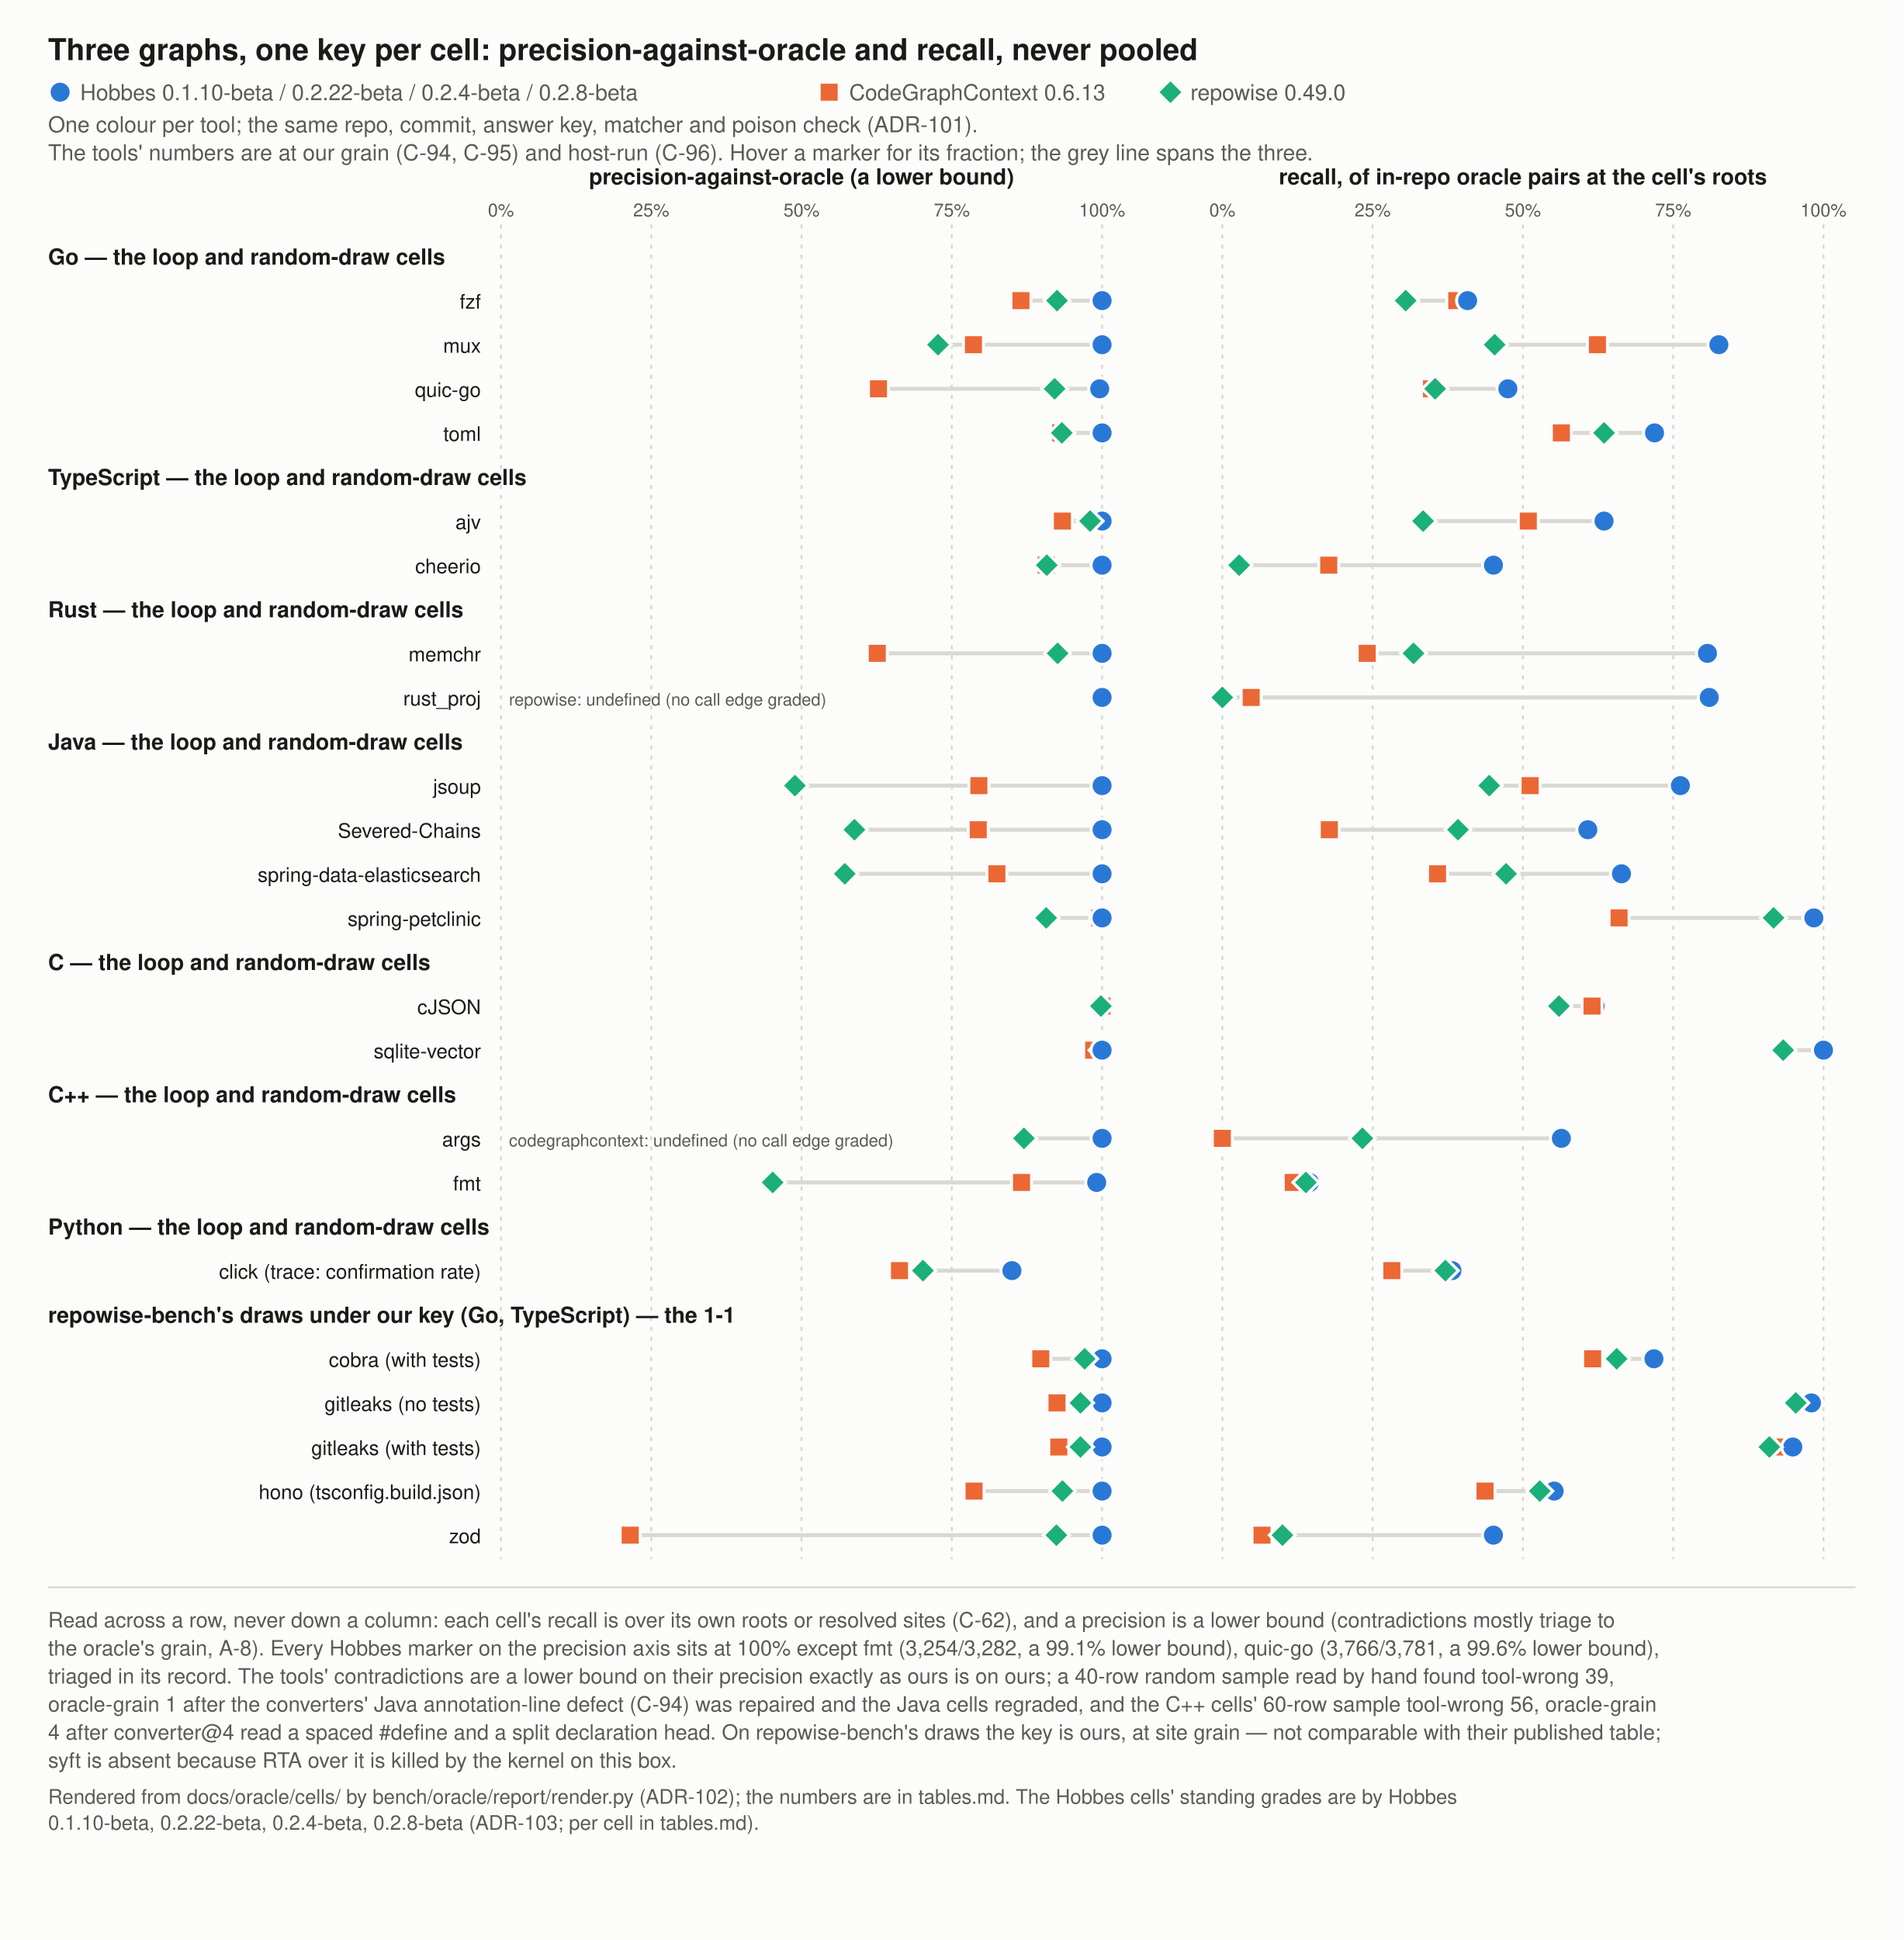
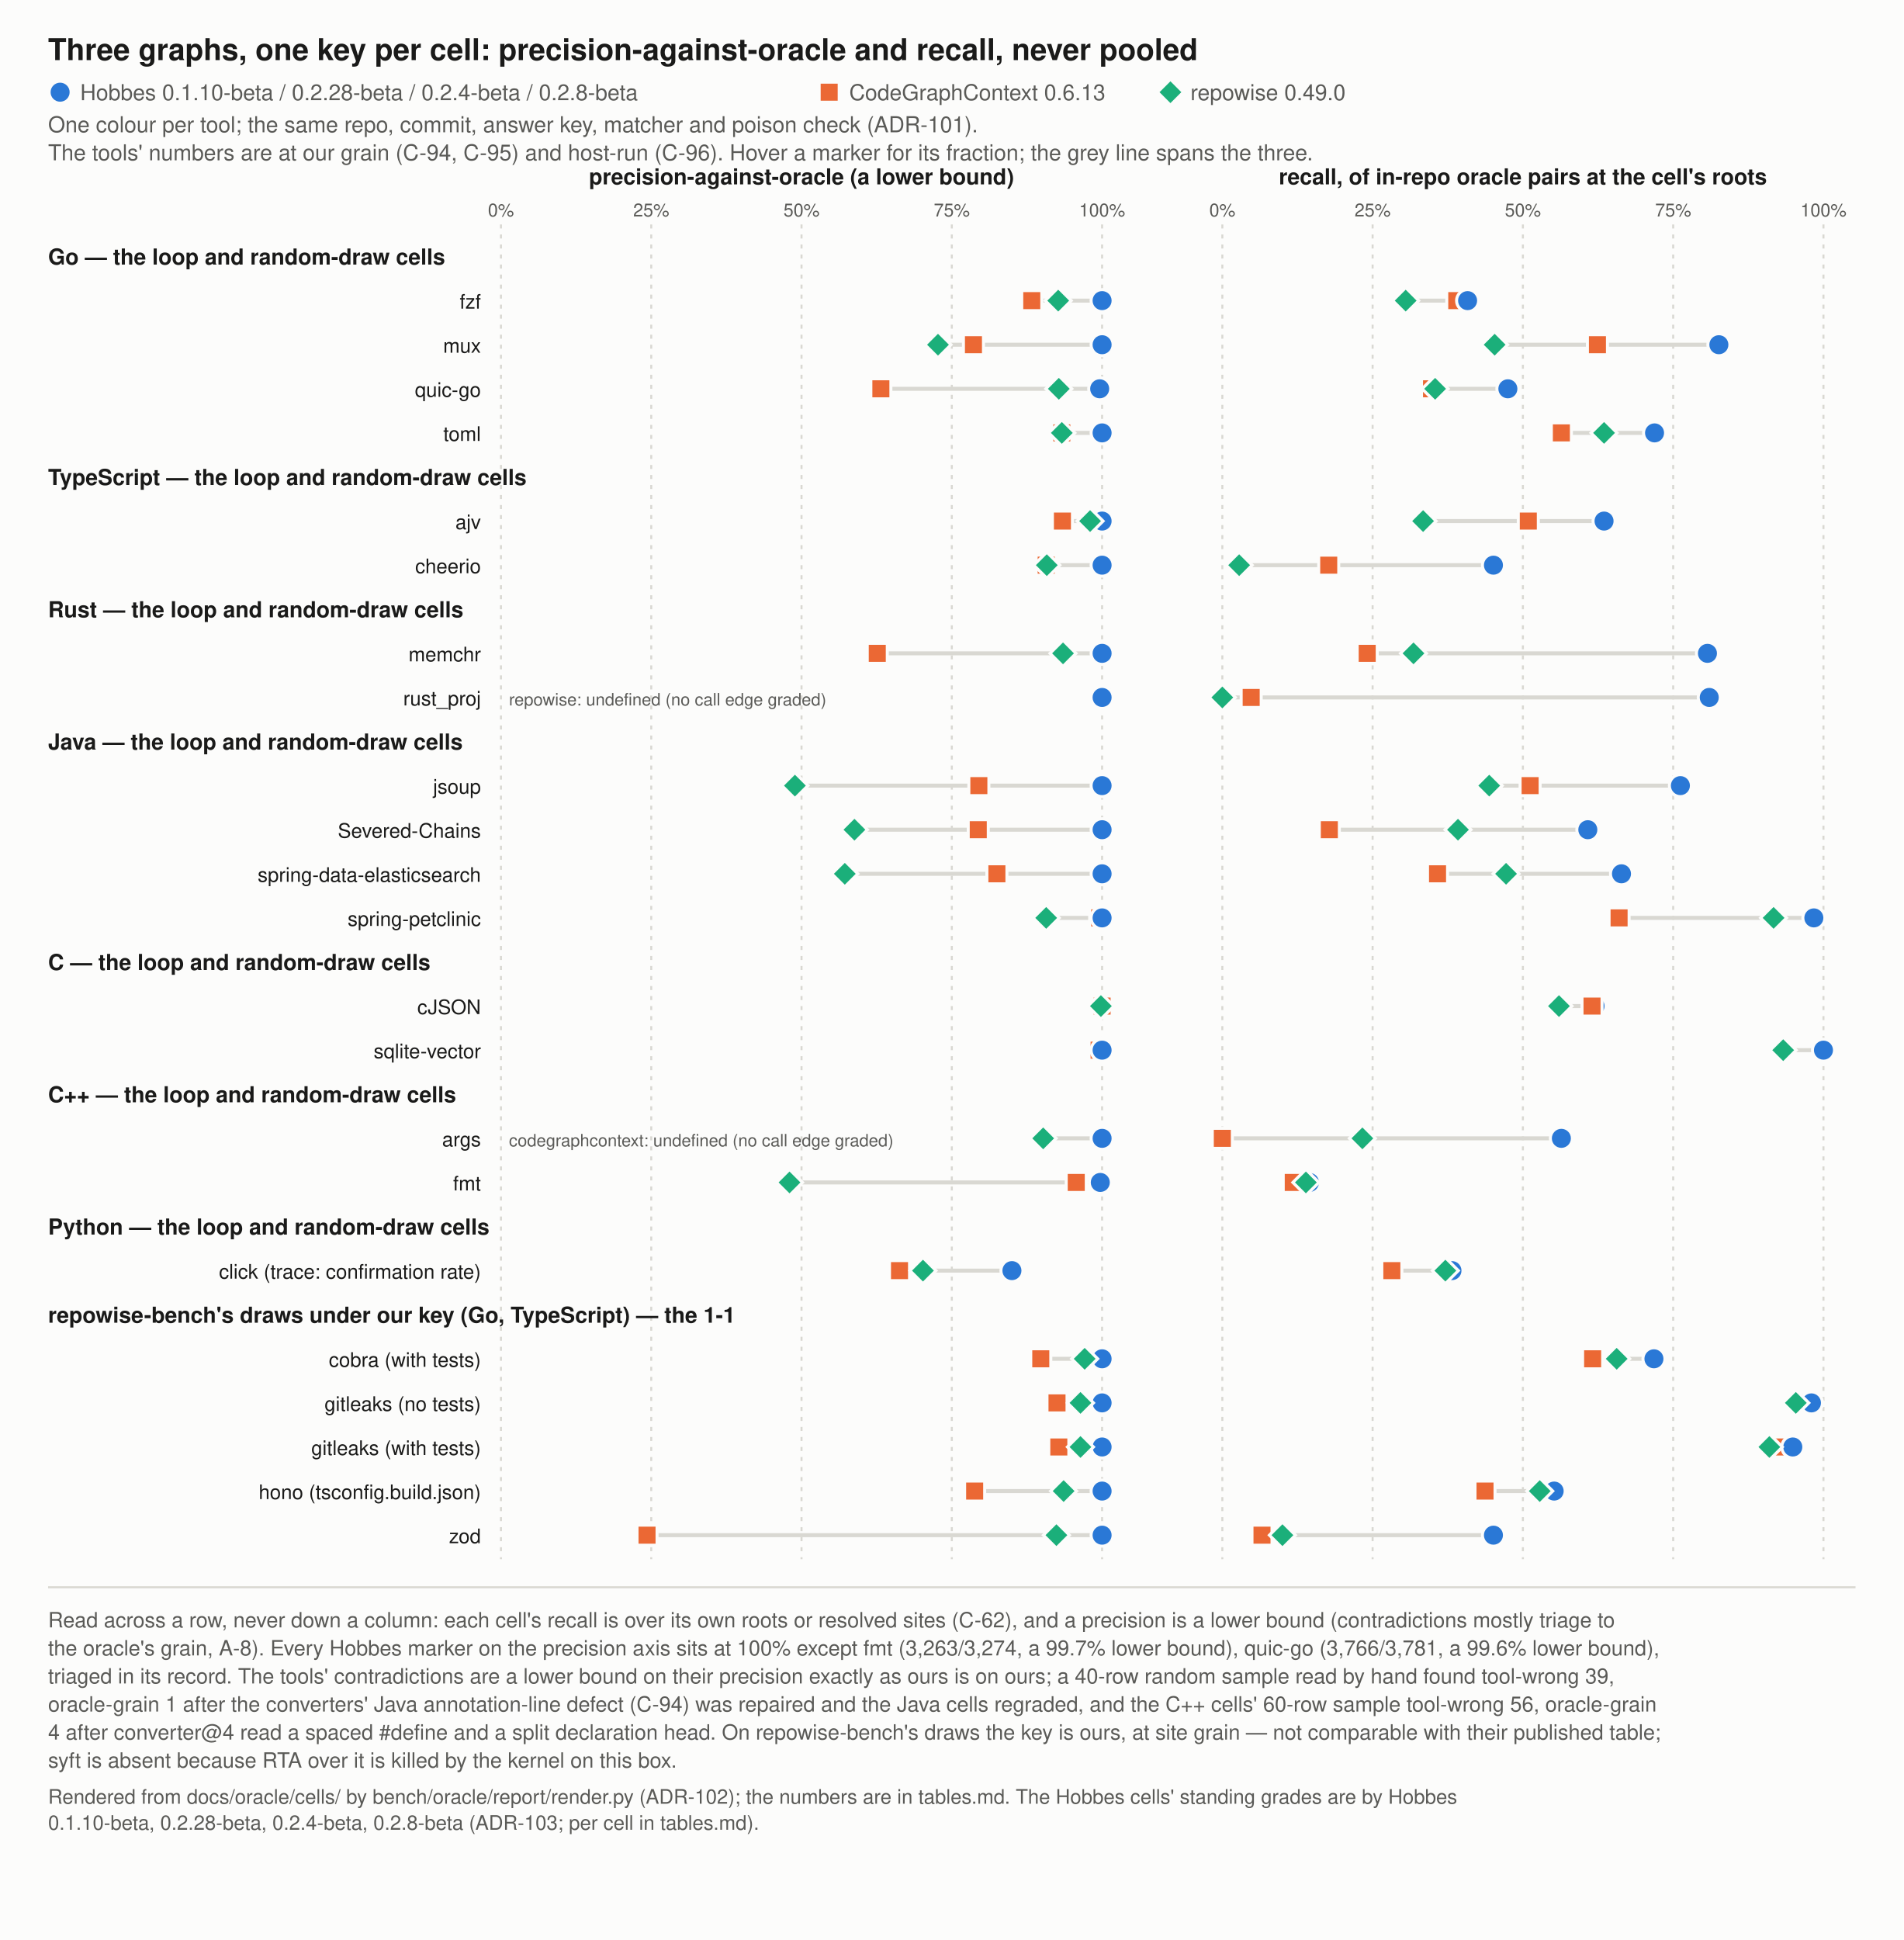
<svg xmlns="http://www.w3.org/2000/svg" width="950" height="968" viewBox="0 0 950 968" role="img" aria-label="Three graphs on one key per cell: precision-against-oracle and recall, Hobbes beside CodeGraphContext and repowise">
  <rect width="950" height="968" fill="#fcfcfb" />
  <text x="24" y="30" font-size="15" fill="#1a1a19" text-anchor="start" font-weight="bold" font-family="-apple-system, 'Segoe UI', Helvetica, Arial, sans-serif">Three graphs, one key per cell: precision-against-oracle and recall, never pooled</text>
  <g>
    <circle cx="30" cy="46" r="5.5" fill="#2a78d6" stroke="#fcfcfb" stroke-width="1.5" />
  </g>
-   <text x="40" y="50" font-size="11" fill="#5a5a57" text-anchor="start" font-weight="normal" font-family="-apple-system, 'Segoe UI', Helvetica, Arial, sans-serif">Hobbes 0.1.10-beta / 0.2.22-beta / 0.2.4-beta / 0.2.8-beta</text>
+   <text x="40" y="50" font-size="11" fill="#5a5a57" text-anchor="start" font-weight="normal" font-family="-apple-system, 'Segoe UI', Helvetica, Arial, sans-serif">Hobbes 0.1.10-beta / 0.2.28-beta / 0.2.4-beta / 0.2.8-beta</text>
  <g>
    <rect x="408.8" y="41" width="10" height="10" fill="#eb6834" stroke="#fcfcfb" stroke-width="1.5" />
  </g>
  <text x="423.8" y="50" font-size="11" fill="#5a5a57" text-anchor="start" font-weight="normal" font-family="-apple-system, 'Segoe UI', Helvetica, Arial, sans-serif">CodeGraphContext 0.6.13</text>
  <g>
    <polygon points="584.1,39.5 590.6,46 584.1,52.5 577.6,46" fill="#1baf7a" stroke="#fcfcfb" stroke-width="1.5" />
  </g>
  <text x="594.1" y="50" font-size="11" fill="#5a5a57" text-anchor="start" font-weight="normal" font-family="-apple-system, 'Segoe UI', Helvetica, Arial, sans-serif">repowise 0.49.0</text>
  <text x="24" y="66" font-size="11" fill="#5a5a57" text-anchor="start" font-weight="normal" font-family="-apple-system, 'Segoe UI', Helvetica, Arial, sans-serif">One colour per tool; the same repo, commit, answer key, matcher and poison check (ADR-101).</text>
  <text x="24" y="80" font-size="11" fill="#5a5a57" text-anchor="start" font-weight="normal" font-family="-apple-system, 'Segoe UI', Helvetica, Arial, sans-serif">The tools' numbers are at our grain (C-94, C-95) and host-run (C-96). Hover a marker for its fraction; the grey line spans the three.</text>
  <line x1="250.0" y1="112" x2="250.0" y2="778" stroke="#d9d8d2" stroke-dasharray="2 3" />
  <text x="250.0" y="108" font-size="9" fill="#5a5a57" text-anchor="middle" font-weight="normal" font-family="-apple-system, 'Segoe UI', Helvetica, Arial, sans-serif">0%</text>
  <line x1="325.0" y1="112" x2="325.0" y2="778" stroke="#d9d8d2" stroke-dasharray="2 3" />
  <text x="325.0" y="108" font-size="9" fill="#5a5a57" text-anchor="middle" font-weight="normal" font-family="-apple-system, 'Segoe UI', Helvetica, Arial, sans-serif">25%</text>
  <line x1="400.0" y1="112" x2="400.0" y2="778" stroke="#d9d8d2" stroke-dasharray="2 3" />
  <text x="400.0" y="108" font-size="9" fill="#5a5a57" text-anchor="middle" font-weight="normal" font-family="-apple-system, 'Segoe UI', Helvetica, Arial, sans-serif">50%</text>
  <line x1="475.0" y1="112" x2="475.0" y2="778" stroke="#d9d8d2" stroke-dasharray="2 3" />
  <text x="475.0" y="108" font-size="9" fill="#5a5a57" text-anchor="middle" font-weight="normal" font-family="-apple-system, 'Segoe UI', Helvetica, Arial, sans-serif">75%</text>
  <line x1="550.0" y1="112" x2="550.0" y2="778" stroke="#d9d8d2" stroke-dasharray="2 3" />
  <text x="550.0" y="108" font-size="9" fill="#5a5a57" text-anchor="middle" font-weight="normal" font-family="-apple-system, 'Segoe UI', Helvetica, Arial, sans-serif">100%</text>
  <text x="400.0" y="92" font-size="11" fill="#1a1a19" text-anchor="middle" font-weight="bold" font-family="-apple-system, 'Segoe UI', Helvetica, Arial, sans-serif">precision-against-oracle (a lower bound)</text>
  <line x1="610.0" y1="112" x2="610.0" y2="778" stroke="#d9d8d2" stroke-dasharray="2 3" />
  <text x="610.0" y="108" font-size="9" fill="#5a5a57" text-anchor="middle" font-weight="normal" font-family="-apple-system, 'Segoe UI', Helvetica, Arial, sans-serif">0%</text>
  <line x1="685.0" y1="112" x2="685.0" y2="778" stroke="#d9d8d2" stroke-dasharray="2 3" />
  <text x="685.0" y="108" font-size="9" fill="#5a5a57" text-anchor="middle" font-weight="normal" font-family="-apple-system, 'Segoe UI', Helvetica, Arial, sans-serif">25%</text>
  <line x1="760.0" y1="112" x2="760.0" y2="778" stroke="#d9d8d2" stroke-dasharray="2 3" />
  <text x="760.0" y="108" font-size="9" fill="#5a5a57" text-anchor="middle" font-weight="normal" font-family="-apple-system, 'Segoe UI', Helvetica, Arial, sans-serif">50%</text>
  <line x1="835.0" y1="112" x2="835.0" y2="778" stroke="#d9d8d2" stroke-dasharray="2 3" />
  <text x="835.0" y="108" font-size="9" fill="#5a5a57" text-anchor="middle" font-weight="normal" font-family="-apple-system, 'Segoe UI', Helvetica, Arial, sans-serif">75%</text>
  <line x1="910.0" y1="112" x2="910.0" y2="778" stroke="#d9d8d2" stroke-dasharray="2 3" />
  <text x="910.0" y="108" font-size="9" fill="#5a5a57" text-anchor="middle" font-weight="normal" font-family="-apple-system, 'Segoe UI', Helvetica, Arial, sans-serif">100%</text>
  <text x="760.0" y="92" font-size="11" fill="#1a1a19" text-anchor="middle" font-weight="bold" font-family="-apple-system, 'Segoe UI', Helvetica, Arial, sans-serif">recall, of in-repo oracle pairs at the cell's roots</text>
  <text x="24" y="132" font-size="11" fill="#1a1a19" text-anchor="start" font-weight="bold" font-family="-apple-system, 'Segoe UI', Helvetica, Arial, sans-serif">Go — the loop and random-draw cells</text>
  <text x="240" y="154" font-size="10" fill="#1a1a19" text-anchor="end" font-weight="normal" font-family="-apple-system, 'Segoe UI', Helvetica, Arial, sans-serif">fzf</text>
-   <line x1="509.5" y1="150" x2="550.0" y2="150" stroke="#d9d8d2" stroke-width="2" />
-   <g>
-     <rect x="504.5" y="145" width="10" height="10" fill="#eb6834" stroke="#fcfcfb" stroke-width="1.5" />
+   <line x1="514.9" y1="150" x2="550.0" y2="150" stroke="#d9d8d2" stroke-width="2" />
+   <g>
+     <rect x="509.9" y="145" width="10" height="10" fill="#eb6834" stroke="#fcfcfb" stroke-width="1.5" />
  </g>
  <g>
    <circle cx="550.0" cy="150" r="5.5" fill="#2a78d6" stroke="#fcfcfb" stroke-width="1.5" />
  </g>
  <g>
-     <polygon points="527.5,143.5 534.0,150 527.5,156.5 521.0,150" fill="#1baf7a" stroke="#fcfcfb" stroke-width="1.5" />
+     <polygon points="528.1,143.5 534.6,150 528.1,156.5 521.6,150" fill="#1baf7a" stroke="#fcfcfb" stroke-width="1.5" />
  </g>
  <line x1="701.5" y1="150" x2="732.4" y2="150" stroke="#d9d8d2" stroke-width="2" />
  <g>
    <rect x="722.0" y="145" width="10" height="10" fill="#eb6834" stroke="#fcfcfb" stroke-width="1.5" />
  </g>
  <g>
    <circle cx="732.4" cy="150" r="5.5" fill="#2a78d6" stroke="#fcfcfb" stroke-width="1.5" />
  </g>
  <g>
    <polygon points="701.5,143.5 708.0,150 701.5,156.5 695.0,150" fill="#1baf7a" stroke="#fcfcfb" stroke-width="1.5" />
  </g>
  <text x="240" y="176" font-size="10" fill="#1a1a19" text-anchor="end" font-weight="normal" font-family="-apple-system, 'Segoe UI', Helvetica, Arial, sans-serif">mux</text>
  <line x1="468.1" y1="172" x2="550.0" y2="172" stroke="#d9d8d2" stroke-width="2" />
  <g>
    <rect x="480.8" y="167" width="10" height="10" fill="#eb6834" stroke="#fcfcfb" stroke-width="1.5" />
  </g>
  <g>
    <circle cx="550.0" cy="172" r="5.5" fill="#2a78d6" stroke="#fcfcfb" stroke-width="1.5" />
  </g>
  <g>
    <polygon points="468.1,165.5 474.6,172 468.1,178.5 461.6,172" fill="#1baf7a" stroke="#fcfcfb" stroke-width="1.5" />
  </g>
  <line x1="745.9" y1="172" x2="857.8" y2="172" stroke="#d9d8d2" stroke-width="2" />
  <g>
    <rect x="792.2" y="167" width="10" height="10" fill="#eb6834" stroke="#fcfcfb" stroke-width="1.5" />
  </g>
  <g>
    <circle cx="857.8" cy="172" r="5.5" fill="#2a78d6" stroke="#fcfcfb" stroke-width="1.5" />
  </g>
  <g>
    <polygon points="745.9,165.5 752.4,172 745.9,178.5 739.4,172" fill="#1baf7a" stroke="#fcfcfb" stroke-width="1.5" />
  </g>
  <text x="240" y="198" font-size="10" fill="#1a1a19" text-anchor="end" font-weight="normal" font-family="-apple-system, 'Segoe UI', Helvetica, Arial, sans-serif">quic-go</text>
-   <line x1="438.4" y1="194" x2="548.8" y2="194" stroke="#d9d8d2" stroke-width="2" />
-   <g>
-     <rect x="433.4" y="189" width="10" height="10" fill="#eb6834" stroke="#fcfcfb" stroke-width="1.5" />
+   <line x1="439.6" y1="194" x2="548.8" y2="194" stroke="#d9d8d2" stroke-width="2" />
+   <g>
+     <rect x="434.6" y="189" width="10" height="10" fill="#eb6834" stroke="#fcfcfb" stroke-width="1.5" />
  </g>
  <g>
    <circle cx="548.8" cy="194" r="5.5" fill="#2a78d6" stroke="#fcfcfb" stroke-width="1.5" />
  </g>
  <g>
-     <polygon points="526.3,187.5 532.8,194 526.3,200.5 519.8,194" fill="#1baf7a" stroke="#fcfcfb" stroke-width="1.5" />
+     <polygon points="528.4,187.5 534.9,194 528.4,200.5 521.9,194" fill="#1baf7a" stroke="#fcfcfb" stroke-width="1.5" />
  </g>
  <line x1="714.4" y1="194" x2="752.5" y2="194" stroke="#d9d8d2" stroke-width="2" />
  <g>
    <rect x="709.4" y="189" width="10" height="10" fill="#eb6834" stroke="#fcfcfb" stroke-width="1.5" />
  </g>
  <g>
    <circle cx="752.5" cy="194" r="5.5" fill="#2a78d6" stroke="#fcfcfb" stroke-width="1.5" />
  </g>
  <g>
    <polygon points="716.2,187.5 722.7,194 716.2,200.5 709.7,194" fill="#1baf7a" stroke="#fcfcfb" stroke-width="1.5" />
  </g>
  <text x="240" y="220" font-size="10" fill="#1a1a19" text-anchor="end" font-weight="normal" font-family="-apple-system, 'Segoe UI', Helvetica, Arial, sans-serif">toml</text>
-   <line x1="529.3" y1="216" x2="550.0" y2="216" stroke="#d9d8d2" stroke-width="2" />
-   <g>
-     <rect x="524.3" y="211" width="10" height="10" fill="#eb6834" stroke="#fcfcfb" stroke-width="1.5" />
+   <line x1="529.9" y1="216" x2="550.0" y2="216" stroke="#d9d8d2" stroke-width="2" />
+   <g>
+     <rect x="524.9" y="211" width="10" height="10" fill="#eb6834" stroke="#fcfcfb" stroke-width="1.5" />
  </g>
  <g>
    <polygon points="529.9,209.5 536.4,216 529.9,222.5 523.4,216" fill="#1baf7a" stroke="#fcfcfb" stroke-width="1.5" />
  </g>
  <g>
    <circle cx="550.0" cy="216" r="5.5" fill="#2a78d6" stroke="#fcfcfb" stroke-width="1.5" />
  </g>
  <line x1="779.2" y1="216" x2="825.7" y2="216" stroke="#d9d8d2" stroke-width="2" />
  <g>
    <rect x="774.2" y="211" width="10" height="10" fill="#eb6834" stroke="#fcfcfb" stroke-width="1.5" />
  </g>
  <g>
    <polygon points="800.5,209.5 807.0,216 800.5,222.5 794.0,216" fill="#1baf7a" stroke="#fcfcfb" stroke-width="1.5" />
  </g>
  <g>
    <circle cx="825.7" cy="216" r="5.5" fill="#2a78d6" stroke="#fcfcfb" stroke-width="1.5" />
  </g>
  <text x="24" y="242" font-size="11" fill="#1a1a19" text-anchor="start" font-weight="bold" font-family="-apple-system, 'Segoe UI', Helvetica, Arial, sans-serif">TypeScript — the loop and random-draw cells</text>
  <text x="240" y="264" font-size="10" fill="#1a1a19" text-anchor="end" font-weight="normal" font-family="-apple-system, 'Segoe UI', Helvetica, Arial, sans-serif">ajv</text>
  <line x1="530.2" y1="260" x2="550.0" y2="260" stroke="#d9d8d2" stroke-width="2" />
  <g>
    <circle cx="550.0" cy="260" r="5.5" fill="#2a78d6" stroke="#fcfcfb" stroke-width="1.5" />
  </g>
  <g>
    <rect x="525.2" y="255" width="10" height="10" fill="#eb6834" stroke="#fcfcfb" stroke-width="1.5" />
  </g>
  <g>
    <polygon points="544.0,253.5 550.5,260 544.0,266.5 537.5,260" fill="#1baf7a" stroke="#fcfcfb" stroke-width="1.5" />
  </g>
  <line x1="710.2" y1="260" x2="800.5" y2="260" stroke="#d9d8d2" stroke-width="2" />
  <g>
    <circle cx="800.5" cy="260" r="5.5" fill="#2a78d6" stroke="#fcfcfb" stroke-width="1.5" />
  </g>
  <g>
    <rect x="757.7" y="255" width="10" height="10" fill="#eb6834" stroke="#fcfcfb" stroke-width="1.5" />
  </g>
  <g>
    <polygon points="710.2,253.5 716.7,260 710.2,266.5 703.7,260" fill="#1baf7a" stroke="#fcfcfb" stroke-width="1.5" />
  </g>
  <text x="240" y="286" font-size="10" fill="#1a1a19" text-anchor="end" font-weight="normal" font-family="-apple-system, 'Segoe UI', Helvetica, Arial, sans-serif">cheerio</text>
  <line x1="522.1" y1="282" x2="550.0" y2="282" stroke="#d9d8d2" stroke-width="2" />
  <g>
    <circle cx="550.0" cy="282" r="5.5" fill="#2a78d6" stroke="#fcfcfb" stroke-width="1.5" />
  </g>
  <g>
    <rect x="517.1" y="277" width="10" height="10" fill="#eb6834" stroke="#fcfcfb" stroke-width="1.5" />
  </g>
  <g>
    <polygon points="522.4,275.5 528.9,282 522.4,288.5 515.9,282" fill="#1baf7a" stroke="#fcfcfb" stroke-width="1.5" />
  </g>
  <line x1="618.4" y1="282" x2="745.3" y2="282" stroke="#d9d8d2" stroke-width="2" />
  <g>
    <circle cx="745.3" cy="282" r="5.5" fill="#2a78d6" stroke="#fcfcfb" stroke-width="1.5" />
  </g>
  <g>
    <rect x="658.1" y="277" width="10" height="10" fill="#eb6834" stroke="#fcfcfb" stroke-width="1.5" />
  </g>
  <g>
    <polygon points="618.4,275.5 624.9,282 618.4,288.5 611.9,282" fill="#1baf7a" stroke="#fcfcfb" stroke-width="1.5" />
  </g>
  <text x="24" y="308" font-size="11" fill="#1a1a19" text-anchor="start" font-weight="bold" font-family="-apple-system, 'Segoe UI', Helvetica, Arial, sans-serif">Rust — the loop and random-draw cells</text>
  <text x="240" y="330" font-size="10" fill="#1a1a19" text-anchor="end" font-weight="normal" font-family="-apple-system, 'Segoe UI', Helvetica, Arial, sans-serif">memchr</text>
  <line x1="437.8" y1="326" x2="550.0" y2="326" stroke="#d9d8d2" stroke-width="2" />
  <g>
    <rect x="432.8" y="321" width="10" height="10" fill="#eb6834" stroke="#fcfcfb" stroke-width="1.5" />
  </g>
  <g>
    <circle cx="550.0" cy="326" r="5.5" fill="#2a78d6" stroke="#fcfcfb" stroke-width="1.5" />
  </g>
  <g>
-     <polygon points="527.8,319.5 534.3,326 527.8,332.5 521.3,326" fill="#1baf7a" stroke="#fcfcfb" stroke-width="1.5" />
+     <polygon points="530.5,319.5 537.0,326 530.5,332.5 524.0,326" fill="#1baf7a" stroke="#fcfcfb" stroke-width="1.5" />
  </g>
  <line x1="682.3" y1="326" x2="852.1" y2="326" stroke="#d9d8d2" stroke-width="2" />
  <g>
    <rect x="677.3" y="321" width="10" height="10" fill="#eb6834" stroke="#fcfcfb" stroke-width="1.5" />
  </g>
  <g>
    <circle cx="852.1" cy="326" r="5.5" fill="#2a78d6" stroke="#fcfcfb" stroke-width="1.5" />
  </g>
  <g>
    <polygon points="705.4,319.5 711.9,326 705.4,332.5 698.9,326" fill="#1baf7a" stroke="#fcfcfb" stroke-width="1.5" />
  </g>
  <text x="240" y="352" font-size="10" fill="#1a1a19" text-anchor="end" font-weight="normal" font-family="-apple-system, 'Segoe UI', Helvetica, Arial, sans-serif">rust_proj</text>
  <line x1="550.0" y1="348" x2="550.0" y2="348" stroke="#d9d8d2" stroke-width="2" />
  <g>
    <rect x="545.0" y="343" width="10" height="10" fill="#eb6834" stroke="#fcfcfb" stroke-width="1.5" />
  </g>
  <g>
    <circle cx="550.0" cy="348" r="5.5" fill="#2a78d6" stroke="#fcfcfb" stroke-width="1.5" />
  </g>
  <text x="254" y="352" font-size="8.5" fill="#5a5a57" text-anchor="start" font-weight="normal" font-family="-apple-system, 'Segoe UI', Helvetica, Arial, sans-serif">repowise: undefined (no call edge graded)</text>
  <line x1="610.0" y1="348" x2="853.0" y2="348" stroke="#d9d8d2" stroke-width="2" />
  <g>
    <rect x="619.4" y="343" width="10" height="10" fill="#eb6834" stroke="#fcfcfb" stroke-width="1.5" />
  </g>
  <g>
    <polygon points="610.0,341.5 616.5,348 610.0,354.5 603.5,348" fill="#1baf7a" stroke="#fcfcfb" stroke-width="1.5" />
  </g>
  <g>
    <circle cx="853.0" cy="348" r="5.5" fill="#2a78d6" stroke="#fcfcfb" stroke-width="1.5" />
  </g>
  <text x="24" y="374" font-size="11" fill="#1a1a19" text-anchor="start" font-weight="bold" font-family="-apple-system, 'Segoe UI', Helvetica, Arial, sans-serif">Java — the loop and random-draw cells</text>
  <text x="240" y="396" font-size="10" fill="#1a1a19" text-anchor="end" font-weight="normal" font-family="-apple-system, 'Segoe UI', Helvetica, Arial, sans-serif">jsoup</text>
  <line x1="396.7" y1="392" x2="550.0" y2="392" stroke="#d9d8d2" stroke-width="2" />
  <g>
    <rect x="483.5" y="387" width="10" height="10" fill="#eb6834" stroke="#fcfcfb" stroke-width="1.5" />
  </g>
  <g>
    <circle cx="550.0" cy="392" r="5.5" fill="#2a78d6" stroke="#fcfcfb" stroke-width="1.5" />
  </g>
  <g>
    <polygon points="396.7,385.5 403.2,392 396.7,398.5 390.2,392" fill="#1baf7a" stroke="#fcfcfb" stroke-width="1.5" />
  </g>
  <line x1="743.2" y1="392" x2="838.6" y2="392" stroke="#d9d8d2" stroke-width="2" />
  <g>
    <rect x="758.6" y="387" width="10" height="10" fill="#eb6834" stroke="#fcfcfb" stroke-width="1.5" />
  </g>
  <g>
    <circle cx="838.6" cy="392" r="5.5" fill="#2a78d6" stroke="#fcfcfb" stroke-width="1.5" />
  </g>
  <g>
    <polygon points="743.2,385.5 749.7,392 743.2,398.5 736.7,392" fill="#1baf7a" stroke="#fcfcfb" stroke-width="1.5" />
  </g>
  <text x="240" y="418" font-size="10" fill="#1a1a19" text-anchor="end" font-weight="normal" font-family="-apple-system, 'Segoe UI', Helvetica, Arial, sans-serif">Severed-Chains</text>
  <line x1="426.4" y1="414" x2="550.0" y2="414" stroke="#d9d8d2" stroke-width="2" />
  <g>
    <rect x="483.2" y="409" width="10" height="10" fill="#eb6834" stroke="#fcfcfb" stroke-width="1.5" />
  </g>
  <g>
    <polygon points="426.4,407.5 432.9,414 426.4,420.5 419.9,414" fill="#1baf7a" stroke="#fcfcfb" stroke-width="1.5" />
  </g>
  <g>
    <circle cx="550.0" cy="414" r="5.5" fill="#2a78d6" stroke="#fcfcfb" stroke-width="1.5" />
  </g>
  <line x1="663.4" y1="414" x2="792.4" y2="414" stroke="#d9d8d2" stroke-width="2" />
  <g>
    <rect x="658.4" y="409" width="10" height="10" fill="#eb6834" stroke="#fcfcfb" stroke-width="1.5" />
  </g>
  <g>
    <polygon points="727.6,407.5 734.1,414 727.6,420.5 721.1,414" fill="#1baf7a" stroke="#fcfcfb" stroke-width="1.5" />
  </g>
  <g>
    <circle cx="792.4" cy="414" r="5.5" fill="#2a78d6" stroke="#fcfcfb" stroke-width="1.5" />
  </g>
  <text x="240" y="440" font-size="10" fill="#1a1a19" text-anchor="end" font-weight="normal" font-family="-apple-system, 'Segoe UI', Helvetica, Arial, sans-serif">spring-data-elasticsearch</text>
  <line x1="421.6" y1="436" x2="550.0" y2="436" stroke="#d9d8d2" stroke-width="2" />
  <g>
    <rect x="492.5" y="431" width="10" height="10" fill="#eb6834" stroke="#fcfcfb" stroke-width="1.5" />
  </g>
  <g>
    <polygon points="421.6,429.5 428.1,436 421.6,442.5 415.1,436" fill="#1baf7a" stroke="#fcfcfb" stroke-width="1.5" />
  </g>
  <g>
    <circle cx="550.0" cy="436" r="5.5" fill="#2a78d6" stroke="#fcfcfb" stroke-width="1.5" />
  </g>
  <line x1="717.4" y1="436" x2="809.2" y2="436" stroke="#d9d8d2" stroke-width="2" />
  <g>
    <rect x="712.4" y="431" width="10" height="10" fill="#eb6834" stroke="#fcfcfb" stroke-width="1.5" />
  </g>
  <g>
    <polygon points="751.6,429.5 758.1,436 751.6,442.5 745.1,436" fill="#1baf7a" stroke="#fcfcfb" stroke-width="1.5" />
  </g>
  <g>
    <circle cx="809.2" cy="436" r="5.5" fill="#2a78d6" stroke="#fcfcfb" stroke-width="1.5" />
  </g>
  <text x="240" y="462" font-size="10" fill="#1a1a19" text-anchor="end" font-weight="normal" font-family="-apple-system, 'Segoe UI', Helvetica, Arial, sans-serif">spring-petclinic</text>
  <line x1="522.1" y1="458" x2="550.0" y2="458" stroke="#d9d8d2" stroke-width="2" />
  <g>
    <rect x="543.8" y="453" width="10" height="10" fill="#eb6834" stroke="#fcfcfb" stroke-width="1.5" />
  </g>
  <g>
    <circle cx="550.0" cy="458" r="5.5" fill="#2a78d6" stroke="#fcfcfb" stroke-width="1.5" />
  </g>
  <g>
    <polygon points="522.1,451.5 528.6,458 522.1,464.5 515.6,458" fill="#1baf7a" stroke="#fcfcfb" stroke-width="1.5" />
  </g>
  <line x1="808.0" y1="458" x2="905.2" y2="458" stroke="#d9d8d2" stroke-width="2" />
  <g>
    <rect x="803.0" y="453" width="10" height="10" fill="#eb6834" stroke="#fcfcfb" stroke-width="1.5" />
  </g>
  <g>
    <circle cx="905.2" cy="458" r="5.5" fill="#2a78d6" stroke="#fcfcfb" stroke-width="1.5" />
  </g>
  <g>
    <polygon points="885.1,451.5 891.6,458 885.1,464.5 878.6,458" fill="#1baf7a" stroke="#fcfcfb" stroke-width="1.5" />
  </g>
  <text x="24" y="484" font-size="11" fill="#1a1a19" text-anchor="start" font-weight="bold" font-family="-apple-system, 'Segoe UI', Helvetica, Arial, sans-serif">C — the loop and random-draw cells</text>
  <text x="240" y="506" font-size="10" fill="#1a1a19" text-anchor="end" font-weight="normal" font-family="-apple-system, 'Segoe UI', Helvetica, Arial, sans-serif">cJSON</text>
  <line x1="549.4" y1="502" x2="550.0" y2="502" stroke="#d9d8d2" stroke-width="2" />
  <g>
    <circle cx="550.0" cy="502" r="5.5" fill="#2a78d6" stroke="#fcfcfb" stroke-width="1.5" />
  </g>
  <g>
    <rect x="545.0" y="497" width="10" height="10" fill="#eb6834" stroke="#fcfcfb" stroke-width="1.5" />
  </g>
  <g>
    <polygon points="549.4,495.5 555.9,502 549.4,508.5 542.9,502" fill="#1baf7a" stroke="#fcfcfb" stroke-width="1.5" />
  </g>
  <line x1="778.0" y1="502" x2="796.0" y2="502" stroke="#d9d8d2" stroke-width="2" />
  <g>
    <circle cx="796.0" cy="502" r="5.5" fill="#2a78d6" stroke="#fcfcfb" stroke-width="1.5" />
  </g>
  <g>
    <rect x="789.5" y="497" width="10" height="10" fill="#eb6834" stroke="#fcfcfb" stroke-width="1.5" />
  </g>
  <g>
    <polygon points="778.0,495.5 784.5,502 778.0,508.5 771.5,502" fill="#1baf7a" stroke="#fcfcfb" stroke-width="1.5" />
  </g>
  <text x="240" y="528" font-size="10" fill="#1a1a19" text-anchor="end" font-weight="normal" font-family="-apple-system, 'Segoe UI', Helvetica, Arial, sans-serif">sqlite-vector</text>
-   <line x1="545.8" y1="524" x2="550.0" y2="524" stroke="#d9d8d2" stroke-width="2" />
-   <g>
-     <rect x="540.8" y="519" width="10" height="10" fill="#eb6834" stroke="#fcfcfb" stroke-width="1.5" />
+   <line x1="548.5" y1="524" x2="550.0" y2="524" stroke="#d9d8d2" stroke-width="2" />
+   <g>
+     <rect x="543.5" y="519" width="10" height="10" fill="#eb6834" stroke="#fcfcfb" stroke-width="1.5" />
  </g>
  <g>
    <polygon points="550.0,517.5 556.5,524 550.0,530.5 543.5,524" fill="#1baf7a" stroke="#fcfcfb" stroke-width="1.5" />
  </g>
  <g>
    <circle cx="550.0" cy="524" r="5.5" fill="#2a78d6" stroke="#fcfcfb" stroke-width="1.5" />
  </g>
  <line x1="889.9" y1="524" x2="910.0" y2="524" stroke="#d9d8d2" stroke-width="2" />
  <g>
    <rect x="905.0" y="519" width="10" height="10" fill="#eb6834" stroke="#fcfcfb" stroke-width="1.5" />
  </g>
  <g>
    <polygon points="889.9,517.5 896.4,524 889.9,530.5 883.4,524" fill="#1baf7a" stroke="#fcfcfb" stroke-width="1.5" />
  </g>
  <g>
    <circle cx="910.0" cy="524" r="5.5" fill="#2a78d6" stroke="#fcfcfb" stroke-width="1.5" />
  </g>
  <text x="24" y="550" font-size="11" fill="#1a1a19" text-anchor="start" font-weight="bold" font-family="-apple-system, 'Segoe UI', Helvetica, Arial, sans-serif">C++ — the loop and random-draw cells</text>
  <text x="240" y="572" font-size="10" fill="#1a1a19" text-anchor="end" font-weight="normal" font-family="-apple-system, 'Segoe UI', Helvetica, Arial, sans-serif">args</text>
-   <line x1="511.0" y1="568" x2="550.0" y2="568" stroke="#d9d8d2" stroke-width="2" />
+   <line x1="520.6" y1="568" x2="550.0" y2="568" stroke="#d9d8d2" stroke-width="2" />
  <g>
    <circle cx="550.0" cy="568" r="5.5" fill="#2a78d6" stroke="#fcfcfb" stroke-width="1.5" />
  </g>
  <g>
-     <polygon points="511.0,561.5 517.5,568 511.0,574.5 504.5,568" fill="#1baf7a" stroke="#fcfcfb" stroke-width="1.5" />
+     <polygon points="520.6,561.5 527.1,568 520.6,574.5 514.1,568" fill="#1baf7a" stroke="#fcfcfb" stroke-width="1.5" />
  </g>
  <text x="254" y="572" font-size="8.5" fill="#5a5a57" text-anchor="start" font-weight="normal" font-family="-apple-system, 'Segoe UI', Helvetica, Arial, sans-serif">codegraphcontext: undefined (no call edge graded)</text>
  <line x1="610.0" y1="568" x2="779.2" y2="568" stroke="#d9d8d2" stroke-width="2" />
  <g>
    <circle cx="779.2" cy="568" r="5.5" fill="#2a78d6" stroke="#fcfcfb" stroke-width="1.5" />
  </g>
  <g>
    <rect x="605.0" y="563" width="10" height="10" fill="#eb6834" stroke="#fcfcfb" stroke-width="1.5" />
  </g>
  <g>
    <polygon points="679.9,561.5 686.4,568 679.9,574.5 673.4,568" fill="#1baf7a" stroke="#fcfcfb" stroke-width="1.5" />
  </g>
  <text x="240" y="594" font-size="10" fill="#1a1a19" text-anchor="end" font-weight="normal" font-family="-apple-system, 'Segoe UI', Helvetica, Arial, sans-serif">fmt</text>
-   <line x1="385.6" y1="590" x2="547.3" y2="590" stroke="#d9d8d2" stroke-width="2" />
-   <g>
-     <rect x="504.8" y="585" width="10" height="10" fill="#eb6834" stroke="#fcfcfb" stroke-width="1.5" />
-   </g>
-   <g>
-     <circle cx="547.3" cy="590" r="5.5" fill="#2a78d6" stroke="#fcfcfb" stroke-width="1.5" />
-   </g>
-   <g>
-     <polygon points="385.6,583.5 392.1,590 385.6,596.5 379.1,590" fill="#1baf7a" stroke="#fcfcfb" stroke-width="1.5" />
+   <line x1="394.0" y1="590" x2="549.1" y2="590" stroke="#d9d8d2" stroke-width="2" />
+   <g>
+     <rect x="532.1" y="585" width="10" height="10" fill="#eb6834" stroke="#fcfcfb" stroke-width="1.5" />
+   </g>
+   <g>
+     <circle cx="549.1" cy="590" r="5.5" fill="#2a78d6" stroke="#fcfcfb" stroke-width="1.5" />
+   </g>
+   <g>
+     <polygon points="394.0,583.5 400.5,590 394.0,596.5 387.5,590" fill="#1baf7a" stroke="#fcfcfb" stroke-width="1.5" />
  </g>
  <line x1="645.4" y1="590" x2="653.5" y2="590" stroke="#d9d8d2" stroke-width="2" />
  <g>
    <rect x="640.4" y="585" width="10" height="10" fill="#eb6834" stroke="#fcfcfb" stroke-width="1.5" />
  </g>
  <g>
    <circle cx="653.5" cy="590" r="5.5" fill="#2a78d6" stroke="#fcfcfb" stroke-width="1.5" />
  </g>
  <g>
    <polygon points="651.7,583.5 658.2,590 651.7,596.5 645.2,590" fill="#1baf7a" stroke="#fcfcfb" stroke-width="1.5" />
  </g>
  <text x="24" y="616" font-size="11" fill="#1a1a19" text-anchor="start" font-weight="bold" font-family="-apple-system, 'Segoe UI', Helvetica, Arial, sans-serif">Python — the loop and random-draw cells</text>
  <text x="240" y="638" font-size="10" fill="#1a1a19" text-anchor="end" font-weight="normal" font-family="-apple-system, 'Segoe UI', Helvetica, Arial, sans-serif">click (trace: confirmation rate)</text>
  <line x1="448.9" y1="634" x2="505.0" y2="634" stroke="#d9d8d2" stroke-width="2" />
  <g>
    <circle cx="505.0" cy="634" r="5.5" fill="#2a78d6" stroke="#fcfcfb" stroke-width="1.5" />
  </g>
  <g>
    <rect x="443.9" y="629" width="10" height="10" fill="#eb6834" stroke="#fcfcfb" stroke-width="1.5" />
  </g>
  <g>
    <polygon points="460.6,627.5 467.1,634 460.6,640.5 454.1,634" fill="#1baf7a" stroke="#fcfcfb" stroke-width="1.5" />
  </g>
  <line x1="694.6" y1="634" x2="724.6" y2="634" stroke="#d9d8d2" stroke-width="2" />
  <g>
    <circle cx="724.6" cy="634" r="5.5" fill="#2a78d6" stroke="#fcfcfb" stroke-width="1.5" />
  </g>
  <g>
    <rect x="689.6" y="629" width="10" height="10" fill="#eb6834" stroke="#fcfcfb" stroke-width="1.5" />
  </g>
  <g>
    <polygon points="721.3,627.5 727.8,634 721.3,640.5 714.8,634" fill="#1baf7a" stroke="#fcfcfb" stroke-width="1.5" />
  </g>
  <text x="24" y="660" font-size="11" fill="#1a1a19" text-anchor="start" font-weight="bold" font-family="-apple-system, 'Segoe UI', Helvetica, Arial, sans-serif">repowise-bench's draws under our key (Go, TypeScript) — the 1-1</text>
  <text x="240" y="682" font-size="10" fill="#1a1a19" text-anchor="end" font-weight="normal" font-family="-apple-system, 'Segoe UI', Helvetica, Arial, sans-serif">cobra (with tests)</text>
  <line x1="519.4" y1="678" x2="550.0" y2="678" stroke="#d9d8d2" stroke-width="2" />
  <g>
    <circle cx="550.0" cy="678" r="5.5" fill="#2a78d6" stroke="#fcfcfb" stroke-width="1.5" />
  </g>
  <g>
    <rect x="514.4" y="673" width="10" height="10" fill="#eb6834" stroke="#fcfcfb" stroke-width="1.5" />
  </g>
  <g>
    <polygon points="541.3,671.5 547.8,678 541.3,684.5 534.8,678" fill="#1baf7a" stroke="#fcfcfb" stroke-width="1.5" />
  </g>
  <line x1="794.8" y1="678" x2="825.4" y2="678" stroke="#d9d8d2" stroke-width="2" />
  <g>
    <circle cx="825.4" cy="678" r="5.5" fill="#2a78d6" stroke="#fcfcfb" stroke-width="1.5" />
  </g>
  <g>
    <rect x="789.8" y="673" width="10" height="10" fill="#eb6834" stroke="#fcfcfb" stroke-width="1.5" />
  </g>
  <g>
    <polygon points="806.8,671.5 813.3,678 806.8,684.5 800.3,678" fill="#1baf7a" stroke="#fcfcfb" stroke-width="1.5" />
  </g>
  <text x="240" y="704" font-size="10" fill="#1a1a19" text-anchor="end" font-weight="normal" font-family="-apple-system, 'Segoe UI', Helvetica, Arial, sans-serif">gitleaks (no tests)</text>
  <line x1="527.5" y1="700" x2="550.0" y2="700" stroke="#d9d8d2" stroke-width="2" />
  <g>
    <rect x="522.5" y="695" width="10" height="10" fill="#eb6834" stroke="#fcfcfb" stroke-width="1.5" />
  </g>
  <g>
    <circle cx="550.0" cy="700" r="5.5" fill="#2a78d6" stroke="#fcfcfb" stroke-width="1.5" />
  </g>
  <g>
    <polygon points="539.2,693.5 545.7,700 539.2,706.5 532.7,700" fill="#1baf7a" stroke="#fcfcfb" stroke-width="1.5" />
  </g>
  <line x1="896.2" y1="700" x2="904.0" y2="700" stroke="#d9d8d2" stroke-width="2" />
  <g>
    <rect x="895.4" y="695" width="10" height="10" fill="#eb6834" stroke="#fcfcfb" stroke-width="1.5" />
  </g>
  <g>
    <circle cx="904.0" cy="700" r="5.5" fill="#2a78d6" stroke="#fcfcfb" stroke-width="1.5" />
  </g>
  <g>
    <polygon points="896.2,693.5 902.7,700 896.2,706.5 889.7,700" fill="#1baf7a" stroke="#fcfcfb" stroke-width="1.5" />
  </g>
  <text x="240" y="726" font-size="10" fill="#1a1a19" text-anchor="end" font-weight="normal" font-family="-apple-system, 'Segoe UI', Helvetica, Arial, sans-serif">gitleaks (with tests)</text>
  <line x1="528.4" y1="722" x2="550.0" y2="722" stroke="#d9d8d2" stroke-width="2" />
  <g>
    <rect x="523.4" y="717" width="10" height="10" fill="#eb6834" stroke="#fcfcfb" stroke-width="1.5" />
  </g>
  <g>
    <circle cx="550.0" cy="722" r="5.5" fill="#2a78d6" stroke="#fcfcfb" stroke-width="1.5" />
  </g>
  <g>
    <polygon points="539.2,715.5 545.7,722 539.2,728.5 532.7,722" fill="#1baf7a" stroke="#fcfcfb" stroke-width="1.5" />
  </g>
  <line x1="883.0" y1="722" x2="894.7" y2="722" stroke="#d9d8d2" stroke-width="2" />
  <g>
    <rect x="883.1" y="717" width="10" height="10" fill="#eb6834" stroke="#fcfcfb" stroke-width="1.5" />
  </g>
  <g>
    <circle cx="894.7" cy="722" r="5.5" fill="#2a78d6" stroke="#fcfcfb" stroke-width="1.5" />
  </g>
  <g>
    <polygon points="883.0,715.5 889.5,722 883.0,728.5 876.5,722" fill="#1baf7a" stroke="#fcfcfb" stroke-width="1.5" />
  </g>
  <text x="240" y="748" font-size="10" fill="#1a1a19" text-anchor="end" font-weight="normal" font-family="-apple-system, 'Segoe UI', Helvetica, Arial, sans-serif">hono (tsconfig.build.json)</text>
-   <line x1="486.1" y1="744" x2="550.0" y2="744" stroke="#d9d8d2" stroke-width="2" />
-   <g>
-     <rect x="481.1" y="739" width="10" height="10" fill="#eb6834" stroke="#fcfcfb" stroke-width="1.5" />
+   <line x1="486.4" y1="744" x2="550.0" y2="744" stroke="#d9d8d2" stroke-width="2" />
+   <g>
+     <rect x="481.4" y="739" width="10" height="10" fill="#eb6834" stroke="#fcfcfb" stroke-width="1.5" />
  </g>
  <g>
    <circle cx="550.0" cy="744" r="5.5" fill="#2a78d6" stroke="#fcfcfb" stroke-width="1.5" />
  </g>
  <g>
-     <polygon points="530.2,737.5 536.7,744 530.2,750.5 523.7,744" fill="#1baf7a" stroke="#fcfcfb" stroke-width="1.5" />
+     <polygon points="530.8,737.5 537.3,744 530.8,750.5 524.3,744" fill="#1baf7a" stroke="#fcfcfb" stroke-width="1.5" />
  </g>
  <line x1="741.1" y1="744" x2="775.6" y2="744" stroke="#d9d8d2" stroke-width="2" />
  <g>
    <rect x="736.1" y="739" width="10" height="10" fill="#eb6834" stroke="#fcfcfb" stroke-width="1.5" />
  </g>
  <g>
    <circle cx="775.6" cy="744" r="5.5" fill="#2a78d6" stroke="#fcfcfb" stroke-width="1.5" />
  </g>
  <g>
    <polygon points="768.4,737.5 774.9,744 768.4,750.5 761.9,744" fill="#1baf7a" stroke="#fcfcfb" stroke-width="1.5" />
  </g>
  <text x="240" y="770" font-size="10" fill="#1a1a19" text-anchor="end" font-weight="normal" font-family="-apple-system, 'Segoe UI', Helvetica, Arial, sans-serif">zod</text>
-   <line x1="314.5" y1="766" x2="550.0" y2="766" stroke="#d9d8d2" stroke-width="2" />
-   <g>
-     <rect x="309.5" y="761" width="10" height="10" fill="#eb6834" stroke="#fcfcfb" stroke-width="1.5" />
+   <line x1="322.9" y1="766" x2="550.0" y2="766" stroke="#d9d8d2" stroke-width="2" />
+   <g>
+     <rect x="317.9" y="761" width="10" height="10" fill="#eb6834" stroke="#fcfcfb" stroke-width="1.5" />
  </g>
  <g>
    <polygon points="527.2,759.5 533.7,766 527.2,772.5 520.7,766" fill="#1baf7a" stroke="#fcfcfb" stroke-width="1.5" />
  </g>
  <g>
    <circle cx="550.0" cy="766" r="5.5" fill="#2a78d6" stroke="#fcfcfb" stroke-width="1.5" />
  </g>
  <line x1="629.8" y1="766" x2="745.3" y2="766" stroke="#d9d8d2" stroke-width="2" />
  <g>
    <rect x="624.8" y="761" width="10" height="10" fill="#eb6834" stroke="#fcfcfb" stroke-width="1.5" />
  </g>
  <g>
    <polygon points="640.0,759.5 646.5,766 640.0,772.5 633.5,766" fill="#1baf7a" stroke="#fcfcfb" stroke-width="1.5" />
  </g>
  <g>
    <circle cx="745.3" cy="766" r="5.5" fill="#2a78d6" stroke="#fcfcfb" stroke-width="1.5" />
  </g>
  <line x1="24" y1="792" x2="926" y2="792" stroke="#d9d8d2" />
  <text x="24" y="812" font-size="10.5" fill="#5a5a57" text-anchor="start" font-weight="normal" font-family="-apple-system, 'Segoe UI', Helvetica, Arial, sans-serif">Read across a row, never down a column: each cell's recall is over its own roots or resolved sites (C-62), and a precision is a lower bound (contradictions mostly triage to</text>
-   <text x="24" y="826" font-size="10.5" fill="#5a5a57" text-anchor="start" font-weight="normal" font-family="-apple-system, 'Segoe UI', Helvetica, Arial, sans-serif">the oracle's grain, A-8). Every Hobbes marker on the precision axis sits at 100% except fmt (3,254/3,282, a 99.1% lower bound), quic-go (3,766/3,781, a 99.6% lower bound),</text>
+   <text x="24" y="826" font-size="10.5" fill="#5a5a57" text-anchor="start" font-weight="normal" font-family="-apple-system, 'Segoe UI', Helvetica, Arial, sans-serif">the oracle's grain, A-8). Every Hobbes marker on the precision axis sits at 100% except fmt (3,263/3,274, a 99.7% lower bound), quic-go (3,766/3,781, a 99.6% lower bound),</text>
  <text x="24" y="840" font-size="10.5" fill="#5a5a57" text-anchor="start" font-weight="normal" font-family="-apple-system, 'Segoe UI', Helvetica, Arial, sans-serif">triaged in its record. The tools' contradictions are a lower bound on their precision exactly as ours is on ours; a 40-row random sample read by hand found tool-wrong 39,</text>
  <text x="24" y="854" font-size="10.5" fill="#5a5a57" text-anchor="start" font-weight="normal" font-family="-apple-system, 'Segoe UI', Helvetica, Arial, sans-serif">oracle-grain 1 after the converters' Java annotation-line defect (C-94) was repaired and the Java cells regraded, and the C++ cells' 60-row sample tool-wrong 56, oracle-grain</text>
  <text x="24" y="868" font-size="10.5" fill="#5a5a57" text-anchor="start" font-weight="normal" font-family="-apple-system, 'Segoe UI', Helvetica, Arial, sans-serif">4 after converter@4 read a spaced #define and a split declaration head. On repowise-bench's draws the key is ours, at site grain — not comparable with their published table;</text>
  <text x="24" y="882" font-size="10.5" fill="#5a5a57" text-anchor="start" font-weight="normal" font-family="-apple-system, 'Segoe UI', Helvetica, Arial, sans-serif">syft is absent because RTA over it is killed by the kernel on this box.</text>
  <text x="24" y="900" font-size="10" fill="#5a5a57" text-anchor="start" font-weight="normal" font-family="-apple-system, 'Segoe UI', Helvetica, Arial, sans-serif">Rendered from docs/oracle/cells/ by bench/oracle/report/render.py (ADR-102); the numbers are in tables.md. The Hobbes cells' standing grades are by Hobbes</text>
-   <text x="24" y="913" font-size="10" fill="#5a5a57" text-anchor="start" font-weight="normal" font-family="-apple-system, 'Segoe UI', Helvetica, Arial, sans-serif">0.1.10-beta, 0.2.22-beta, 0.2.4-beta, 0.2.8-beta (ADR-103; per cell in tables.md).</text>
+   <text x="24" y="913" font-size="10" fill="#5a5a57" text-anchor="start" font-weight="normal" font-family="-apple-system, 'Segoe UI', Helvetica, Arial, sans-serif">0.1.10-beta, 0.2.28-beta, 0.2.4-beta, 0.2.8-beta (ADR-103; per cell in tables.md).</text>
</svg>
